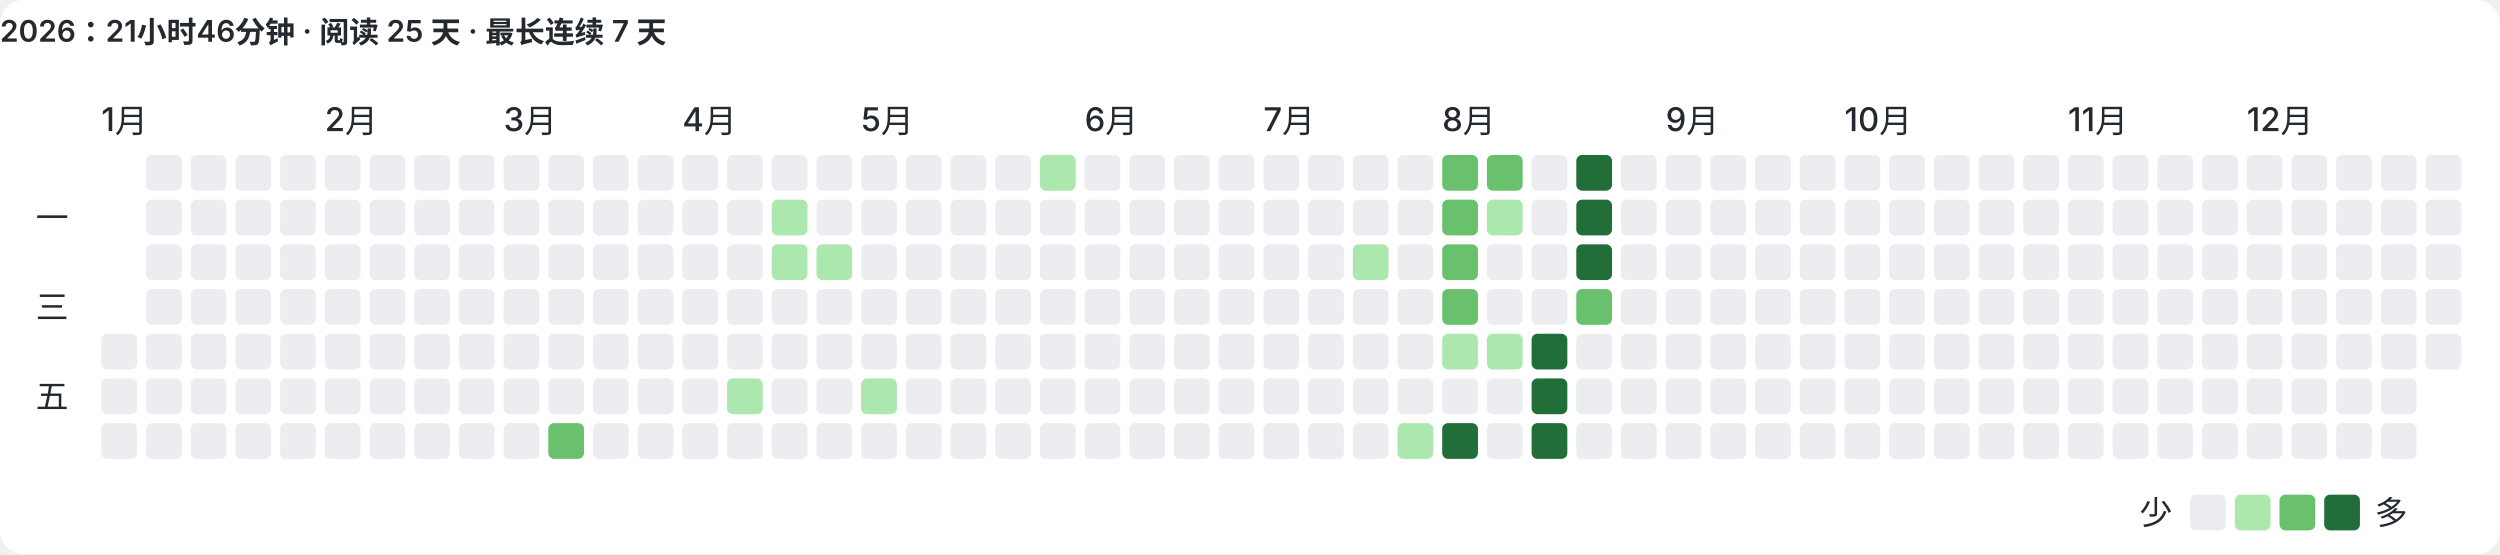
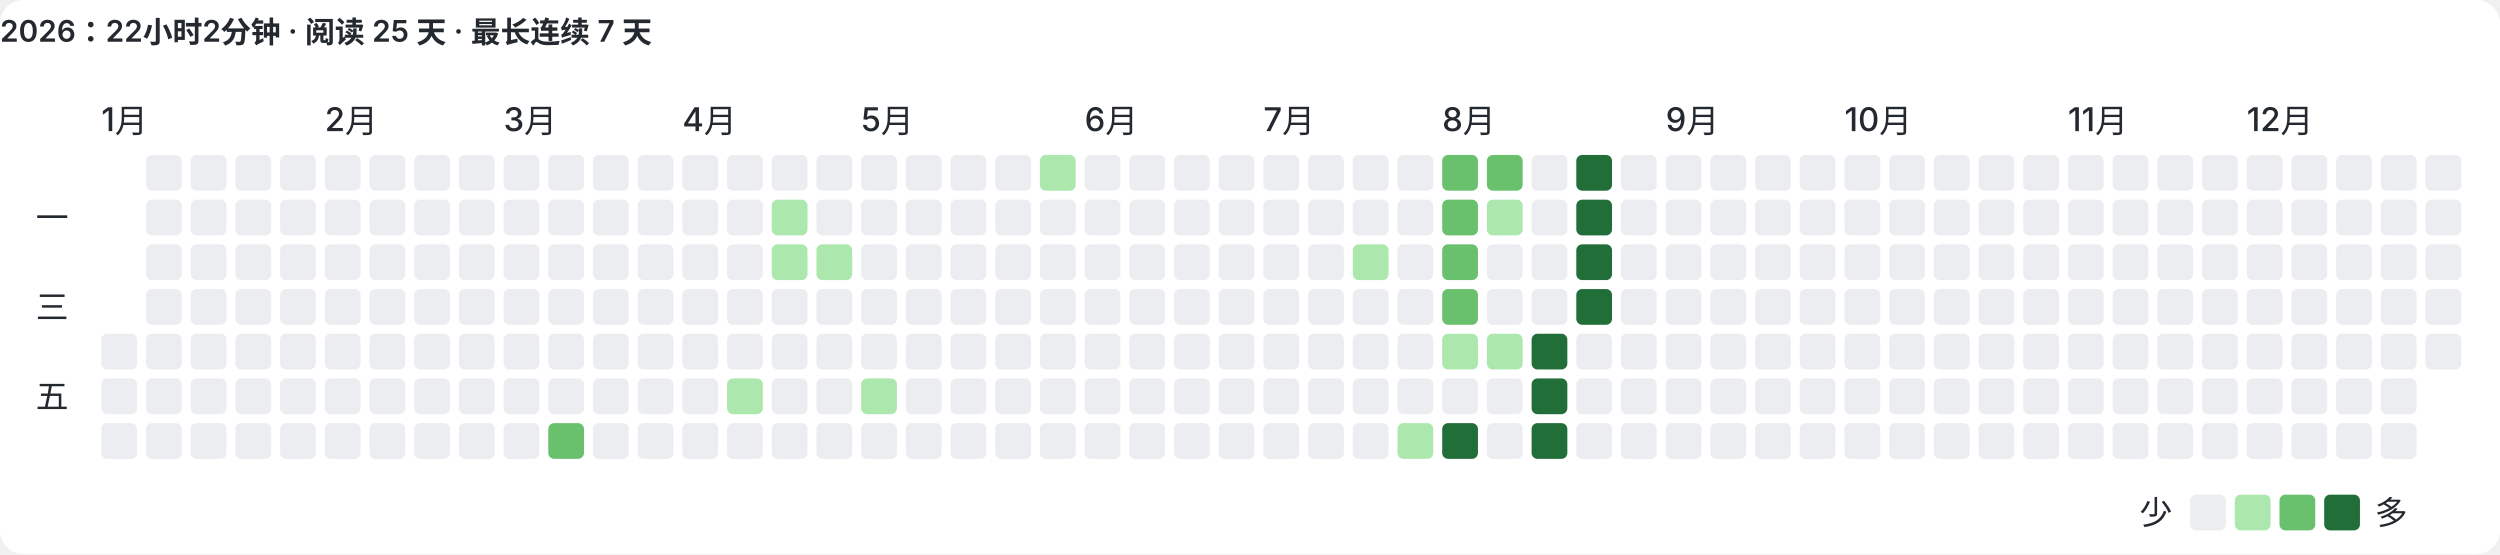
- <svg xmlns="http://www.w3.org/2000/svg" width="100%" viewBox="0 0 839 186" preserveAspectRatio="xMinYMin meet" style="display:block;max-width:100%;height:auto" role="img" data-summary="2026：21小时46分钟  ·  阅读 25 天  ·  最长连续 7 天" aria-label="微信读书 · 2026">
+ <svg xmlns="http://www.w3.org/2000/svg" width="100%" viewBox="0 0 839 186" preserveAspectRatio="xMinYMin meet" style="display:block;max-width:100%;height:auto" role="img" data-summary="2026：22小时2分钟  ·  阅读 25 天  ·  最长连续 7 天" aria-label="微信读书 · 2026">
  <rect width="100%" height="100%" rx="8" fill="#FFFFFF" />
  <style>
.label{font:500 11px "PingFang SC","Microsoft YaHei",-apple-system,BlinkMacSystemFont,"Segoe UI",sans-serif}
.summary{font:600 10px "PingFang SC","Microsoft YaHei",-apple-system,BlinkMacSystemFont,"Segoe UI",sans-serif}
</style>
-   <text class="summary" x="0" y="14" fill="#24292F">2026：21小时46分钟  ·  阅读 25 天  ·  最长连续 7 天</text>
+   <text class="summary" x="0" y="14" fill="#24292F">2026：22小时2分钟  ·  阅读 25 天  ·  最长连续 7 天</text>
  <text class="label" x="34" y="44" fill="#24292F">1月</text>
  <text class="label" x="109" y="44" fill="#24292F">2月</text>
  <text class="label" x="169" y="44" fill="#24292F">3月</text>
  <text class="label" x="229" y="44" fill="#24292F">4月</text>
  <text class="label" x="289" y="44" fill="#24292F">5月</text>
  <text class="label" x="364" y="44" fill="#24292F">6月</text>
  <text class="label" x="424" y="44" fill="#24292F">7月</text>
  <text class="label" x="484" y="44" fill="#24292F">8月</text>
  <text class="label" x="559" y="44" fill="#24292F">9月</text>
  <text class="label" x="619" y="44" fill="#24292F">10月</text>
  <text class="label" x="694" y="44" fill="#24292F">11月</text>
  <text class="label" x="754" y="44" fill="#24292F">12月</text>
  <text class="label" x="12" y="77" fill="#24292F">一</text>
  <text class="label" x="12" y="107" fill="#24292F">三</text>
  <text class="label" x="12" y="137" fill="#24292F">五</text>
  <rect x="34" y="112" width="12" height="12" rx="2" fill="#EBEDF0" data-date="2026-01-01" data-seconds="0">
</rect>
  <rect x="34" y="127" width="12" height="12" rx="2" fill="#EBEDF0" data-date="2026-01-02" data-seconds="0">
</rect>
  <rect x="34" y="142" width="12" height="12" rx="2" fill="#EBEDF0" data-date="2026-01-03" data-seconds="0">
</rect>
  <rect x="49" y="52" width="12" height="12" rx="2" fill="#EBEDF0" data-date="2026-01-04" data-seconds="0">
</rect>
  <rect x="49" y="67" width="12" height="12" rx="2" fill="#EBEDF0" data-date="2026-01-05" data-seconds="0">
</rect>
  <rect x="49" y="82" width="12" height="12" rx="2" fill="#EBEDF0" data-date="2026-01-06" data-seconds="0">
</rect>
  <rect x="49" y="97" width="12" height="12" rx="2" fill="#EBEDF0" data-date="2026-01-07" data-seconds="0">
</rect>
  <rect x="49" y="112" width="12" height="12" rx="2" fill="#EBEDF0" data-date="2026-01-08" data-seconds="0">
</rect>
  <rect x="49" y="127" width="12" height="12" rx="2" fill="#EBEDF0" data-date="2026-01-09" data-seconds="0">
</rect>
  <rect x="49" y="142" width="12" height="12" rx="2" fill="#EBEDF0" data-date="2026-01-10" data-seconds="0">
</rect>
  <rect x="64" y="52" width="12" height="12" rx="2" fill="#EBEDF0" data-date="2026-01-11" data-seconds="0">
</rect>
  <rect x="64" y="67" width="12" height="12" rx="2" fill="#EBEDF0" data-date="2026-01-12" data-seconds="0">
</rect>
  <rect x="64" y="82" width="12" height="12" rx="2" fill="#EBEDF0" data-date="2026-01-13" data-seconds="0">
</rect>
  <rect x="64" y="97" width="12" height="12" rx="2" fill="#EBEDF0" data-date="2026-01-14" data-seconds="0">
</rect>
  <rect x="64" y="112" width="12" height="12" rx="2" fill="#EBEDF0" data-date="2026-01-15" data-seconds="0">
</rect>
  <rect x="64" y="127" width="12" height="12" rx="2" fill="#EBEDF0" data-date="2026-01-16" data-seconds="0">
</rect>
  <rect x="64" y="142" width="12" height="12" rx="2" fill="#EBEDF0" data-date="2026-01-17" data-seconds="0">
</rect>
  <rect x="79" y="52" width="12" height="12" rx="2" fill="#EBEDF0" data-date="2026-01-18" data-seconds="0">
</rect>
  <rect x="79" y="67" width="12" height="12" rx="2" fill="#EBEDF0" data-date="2026-01-19" data-seconds="0">
</rect>
  <rect x="79" y="82" width="12" height="12" rx="2" fill="#EBEDF0" data-date="2026-01-20" data-seconds="0">
</rect>
  <rect x="79" y="97" width="12" height="12" rx="2" fill="#EBEDF0" data-date="2026-01-21" data-seconds="0">
</rect>
  <rect x="79" y="112" width="12" height="12" rx="2" fill="#EBEDF0" data-date="2026-01-22" data-seconds="0">
</rect>
  <rect x="79" y="127" width="12" height="12" rx="2" fill="#EBEDF0" data-date="2026-01-23" data-seconds="0">
</rect>
  <rect x="79" y="142" width="12" height="12" rx="2" fill="#EBEDF0" data-date="2026-01-24" data-seconds="0">
</rect>
  <rect x="94" y="52" width="12" height="12" rx="2" fill="#EBEDF0" data-date="2026-01-25" data-seconds="0">
</rect>
  <rect x="94" y="67" width="12" height="12" rx="2" fill="#EBEDF0" data-date="2026-01-26" data-seconds="0">
</rect>
  <rect x="94" y="82" width="12" height="12" rx="2" fill="#EBEDF0" data-date="2026-01-27" data-seconds="0">
</rect>
  <rect x="94" y="97" width="12" height="12" rx="2" fill="#EBEDF0" data-date="2026-01-28" data-seconds="0">
</rect>
  <rect x="94" y="112" width="12" height="12" rx="2" fill="#EBEDF0" data-date="2026-01-29" data-seconds="0">
</rect>
  <rect x="94" y="127" width="12" height="12" rx="2" fill="#EBEDF0" data-date="2026-01-30" data-seconds="0">
</rect>
  <rect x="94" y="142" width="12" height="12" rx="2" fill="#EBEDF0" data-date="2026-01-31" data-seconds="0">
</rect>
  <rect x="109" y="52" width="12" height="12" rx="2" fill="#EBEDF0" data-date="2026-02-01" data-seconds="0">
</rect>
  <rect x="109" y="67" width="12" height="12" rx="2" fill="#EBEDF0" data-date="2026-02-02" data-seconds="0">
</rect>
  <rect x="109" y="82" width="12" height="12" rx="2" fill="#EBEDF0" data-date="2026-02-03" data-seconds="0">
</rect>
  <rect x="109" y="97" width="12" height="12" rx="2" fill="#EBEDF0" data-date="2026-02-04" data-seconds="0">
</rect>
  <rect x="109" y="112" width="12" height="12" rx="2" fill="#EBEDF0" data-date="2026-02-05" data-seconds="0">
</rect>
  <rect x="109" y="127" width="12" height="12" rx="2" fill="#EBEDF0" data-date="2026-02-06" data-seconds="0">
</rect>
  <rect x="109" y="142" width="12" height="12" rx="2" fill="#EBEDF0" data-date="2026-02-07" data-seconds="0">
</rect>
  <rect x="124" y="52" width="12" height="12" rx="2" fill="#EBEDF0" data-date="2026-02-08" data-seconds="0">
</rect>
  <rect x="124" y="67" width="12" height="12" rx="2" fill="#EBEDF0" data-date="2026-02-09" data-seconds="0">
</rect>
  <rect x="124" y="82" width="12" height="12" rx="2" fill="#EBEDF0" data-date="2026-02-10" data-seconds="0">
</rect>
  <rect x="124" y="97" width="12" height="12" rx="2" fill="#EBEDF0" data-date="2026-02-11" data-seconds="0">
</rect>
  <rect x="124" y="112" width="12" height="12" rx="2" fill="#EBEDF0" data-date="2026-02-12" data-seconds="0">
</rect>
  <rect x="124" y="127" width="12" height="12" rx="2" fill="#EBEDF0" data-date="2026-02-13" data-seconds="0">
</rect>
  <rect x="124" y="142" width="12" height="12" rx="2" fill="#EBEDF0" data-date="2026-02-14" data-seconds="0">
</rect>
  <rect x="139" y="52" width="12" height="12" rx="2" fill="#EBEDF0" data-date="2026-02-15" data-seconds="0">
</rect>
  <rect x="139" y="67" width="12" height="12" rx="2" fill="#EBEDF0" data-date="2026-02-16" data-seconds="0">
</rect>
  <rect x="139" y="82" width="12" height="12" rx="2" fill="#EBEDF0" data-date="2026-02-17" data-seconds="0">
</rect>
  <rect x="139" y="97" width="12" height="12" rx="2" fill="#EBEDF0" data-date="2026-02-18" data-seconds="0">
</rect>
  <rect x="139" y="112" width="12" height="12" rx="2" fill="#EBEDF0" data-date="2026-02-19" data-seconds="0">
</rect>
  <rect x="139" y="127" width="12" height="12" rx="2" fill="#EBEDF0" data-date="2026-02-20" data-seconds="0">
</rect>
  <rect x="139" y="142" width="12" height="12" rx="2" fill="#EBEDF0" data-date="2026-02-21" data-seconds="0">
</rect>
  <rect x="154" y="52" width="12" height="12" rx="2" fill="#EBEDF0" data-date="2026-02-22" data-seconds="0">
</rect>
  <rect x="154" y="67" width="12" height="12" rx="2" fill="#EBEDF0" data-date="2026-02-23" data-seconds="0">
</rect>
  <rect x="154" y="82" width="12" height="12" rx="2" fill="#EBEDF0" data-date="2026-02-24" data-seconds="0">
</rect>
  <rect x="154" y="97" width="12" height="12" rx="2" fill="#EBEDF0" data-date="2026-02-25" data-seconds="0">
</rect>
  <rect x="154" y="112" width="12" height="12" rx="2" fill="#EBEDF0" data-date="2026-02-26" data-seconds="0">
</rect>
  <rect x="154" y="127" width="12" height="12" rx="2" fill="#EBEDF0" data-date="2026-02-27" data-seconds="0">
</rect>
  <rect x="154" y="142" width="12" height="12" rx="2" fill="#EBEDF0" data-date="2026-02-28" data-seconds="0">
</rect>
  <rect x="169" y="52" width="12" height="12" rx="2" fill="#EBEDF0" data-date="2026-03-01" data-seconds="0">
</rect>
  <rect x="169" y="67" width="12" height="12" rx="2" fill="#EBEDF0" data-date="2026-03-02" data-seconds="0">
</rect>
  <rect x="169" y="82" width="12" height="12" rx="2" fill="#EBEDF0" data-date="2026-03-03" data-seconds="0">
</rect>
  <rect x="169" y="97" width="12" height="12" rx="2" fill="#EBEDF0" data-date="2026-03-04" data-seconds="0">
</rect>
  <rect x="169" y="112" width="12" height="12" rx="2" fill="#EBEDF0" data-date="2026-03-05" data-seconds="0">
</rect>
  <rect x="169" y="127" width="12" height="12" rx="2" fill="#EBEDF0" data-date="2026-03-06" data-seconds="0">
</rect>
  <rect x="169" y="142" width="12" height="12" rx="2" fill="#EBEDF0" data-date="2026-03-07" data-seconds="0">
</rect>
  <rect x="184" y="52" width="12" height="12" rx="2" fill="#EBEDF0" data-date="2026-03-08" data-seconds="0">
</rect>
  <rect x="184" y="67" width="12" height="12" rx="2" fill="#EBEDF0" data-date="2026-03-09" data-seconds="0">
</rect>
  <rect x="184" y="82" width="12" height="12" rx="2" fill="#EBEDF0" data-date="2026-03-10" data-seconds="0">
</rect>
  <rect x="184" y="97" width="12" height="12" rx="2" fill="#EBEDF0" data-date="2026-03-11" data-seconds="0">
</rect>
  <rect x="184" y="112" width="12" height="12" rx="2" fill="#EBEDF0" data-date="2026-03-12" data-seconds="0">
</rect>
  <rect x="184" y="127" width="12" height="12" rx="2" fill="#EBEDF0" data-date="2026-03-13" data-seconds="0">
</rect>
  <rect x="184" y="142" width="12" height="12" rx="2" fill="#69C16E" data-date="2026-03-14" data-seconds="643">
</rect>
  <rect x="199" y="52" width="12" height="12" rx="2" fill="#EBEDF0" data-date="2026-03-15" data-seconds="0">
</rect>
  <rect x="199" y="67" width="12" height="12" rx="2" fill="#EBEDF0" data-date="2026-03-16" data-seconds="0">
</rect>
  <rect x="199" y="82" width="12" height="12" rx="2" fill="#EBEDF0" data-date="2026-03-17" data-seconds="0">
</rect>
  <rect x="199" y="97" width="12" height="12" rx="2" fill="#EBEDF0" data-date="2026-03-18" data-seconds="0">
</rect>
  <rect x="199" y="112" width="12" height="12" rx="2" fill="#EBEDF0" data-date="2026-03-19" data-seconds="0">
</rect>
  <rect x="199" y="127" width="12" height="12" rx="2" fill="#EBEDF0" data-date="2026-03-20" data-seconds="0">
</rect>
  <rect x="199" y="142" width="12" height="12" rx="2" fill="#EBEDF0" data-date="2026-03-21" data-seconds="0">
</rect>
  <rect x="214" y="52" width="12" height="12" rx="2" fill="#EBEDF0" data-date="2026-03-22" data-seconds="0">
</rect>
  <rect x="214" y="67" width="12" height="12" rx="2" fill="#EBEDF0" data-date="2026-03-23" data-seconds="0">
</rect>
  <rect x="214" y="82" width="12" height="12" rx="2" fill="#EBEDF0" data-date="2026-03-24" data-seconds="0">
</rect>
  <rect x="214" y="97" width="12" height="12" rx="2" fill="#EBEDF0" data-date="2026-03-25" data-seconds="0">
</rect>
  <rect x="214" y="112" width="12" height="12" rx="2" fill="#EBEDF0" data-date="2026-03-26" data-seconds="0">
</rect>
  <rect x="214" y="127" width="12" height="12" rx="2" fill="#EBEDF0" data-date="2026-03-27" data-seconds="0">
</rect>
  <rect x="214" y="142" width="12" height="12" rx="2" fill="#EBEDF0" data-date="2026-03-28" data-seconds="0">
</rect>
  <rect x="229" y="52" width="12" height="12" rx="2" fill="#EBEDF0" data-date="2026-03-29" data-seconds="0">
</rect>
  <rect x="229" y="67" width="12" height="12" rx="2" fill="#EBEDF0" data-date="2026-03-30" data-seconds="0">
</rect>
  <rect x="229" y="82" width="12" height="12" rx="2" fill="#EBEDF0" data-date="2026-03-31" data-seconds="0">
</rect>
  <rect x="229" y="97" width="12" height="12" rx="2" fill="#EBEDF0" data-date="2026-04-01" data-seconds="0">
</rect>
  <rect x="229" y="112" width="12" height="12" rx="2" fill="#EBEDF0" data-date="2026-04-02" data-seconds="0">
</rect>
  <rect x="229" y="127" width="12" height="12" rx="2" fill="#EBEDF0" data-date="2026-04-03" data-seconds="0">
</rect>
  <rect x="229" y="142" width="12" height="12" rx="2" fill="#EBEDF0" data-date="2026-04-04" data-seconds="0">
</rect>
  <rect x="244" y="52" width="12" height="12" rx="2" fill="#EBEDF0" data-date="2026-04-05" data-seconds="0">
</rect>
  <rect x="244" y="67" width="12" height="12" rx="2" fill="#EBEDF0" data-date="2026-04-06" data-seconds="0">
</rect>
  <rect x="244" y="82" width="12" height="12" rx="2" fill="#EBEDF0" data-date="2026-04-07" data-seconds="0">
</rect>
  <rect x="244" y="97" width="12" height="12" rx="2" fill="#EBEDF0" data-date="2026-04-08" data-seconds="0">
</rect>
  <rect x="244" y="112" width="12" height="12" rx="2" fill="#EBEDF0" data-date="2026-04-09" data-seconds="0">
</rect>
  <rect x="244" y="127" width="12" height="12" rx="2" fill="#ACE7AE" data-date="2026-04-10" data-seconds="37">
</rect>
  <rect x="244" y="142" width="12" height="12" rx="2" fill="#EBEDF0" data-date="2026-04-11" data-seconds="0">
</rect>
  <rect x="259" y="52" width="12" height="12" rx="2" fill="#EBEDF0" data-date="2026-04-12" data-seconds="0">
</rect>
  <rect x="259" y="67" width="12" height="12" rx="2" fill="#ACE7AE" data-date="2026-04-13" data-seconds="6">
</rect>
  <rect x="259" y="82" width="12" height="12" rx="2" fill="#ACE7AE" data-date="2026-04-14" data-seconds="15">
</rect>
  <rect x="259" y="97" width="12" height="12" rx="2" fill="#EBEDF0" data-date="2026-04-15" data-seconds="0">
</rect>
  <rect x="259" y="112" width="12" height="12" rx="2" fill="#EBEDF0" data-date="2026-04-16" data-seconds="0">
</rect>
  <rect x="259" y="127" width="12" height="12" rx="2" fill="#EBEDF0" data-date="2026-04-17" data-seconds="0">
</rect>
  <rect x="259" y="142" width="12" height="12" rx="2" fill="#EBEDF0" data-date="2026-04-18" data-seconds="0">
</rect>
  <rect x="274" y="52" width="12" height="12" rx="2" fill="#EBEDF0" data-date="2026-04-19" data-seconds="0">
</rect>
  <rect x="274" y="67" width="12" height="12" rx="2" fill="#EBEDF0" data-date="2026-04-20" data-seconds="0">
</rect>
  <rect x="274" y="82" width="12" height="12" rx="2" fill="#ACE7AE" data-date="2026-04-21" data-seconds="40">
</rect>
  <rect x="274" y="97" width="12" height="12" rx="2" fill="#EBEDF0" data-date="2026-04-22" data-seconds="0">
</rect>
  <rect x="274" y="112" width="12" height="12" rx="2" fill="#EBEDF0" data-date="2026-04-23" data-seconds="0">
</rect>
  <rect x="274" y="127" width="12" height="12" rx="2" fill="#EBEDF0" data-date="2026-04-24" data-seconds="0">
</rect>
  <rect x="274" y="142" width="12" height="12" rx="2" fill="#EBEDF0" data-date="2026-04-25" data-seconds="0">
</rect>
  <rect x="289" y="52" width="12" height="12" rx="2" fill="#EBEDF0" data-date="2026-04-26" data-seconds="0">
</rect>
  <rect x="289" y="67" width="12" height="12" rx="2" fill="#EBEDF0" data-date="2026-04-27" data-seconds="0">
</rect>
  <rect x="289" y="82" width="12" height="12" rx="2" fill="#EBEDF0" data-date="2026-04-28" data-seconds="0">
</rect>
  <rect x="289" y="97" width="12" height="12" rx="2" fill="#EBEDF0" data-date="2026-04-29" data-seconds="0">
</rect>
  <rect x="289" y="112" width="12" height="12" rx="2" fill="#EBEDF0" data-date="2026-04-30" data-seconds="0">
</rect>
  <rect x="289" y="127" width="12" height="12" rx="2" fill="#ACE7AE" data-date="2026-05-01" data-seconds="40">
</rect>
  <rect x="289" y="142" width="12" height="12" rx="2" fill="#EBEDF0" data-date="2026-05-02" data-seconds="0">
</rect>
  <rect x="304" y="52" width="12" height="12" rx="2" fill="#EBEDF0" data-date="2026-05-03" data-seconds="0">
</rect>
  <rect x="304" y="67" width="12" height="12" rx="2" fill="#EBEDF0" data-date="2026-05-04" data-seconds="0">
</rect>
  <rect x="304" y="82" width="12" height="12" rx="2" fill="#EBEDF0" data-date="2026-05-05" data-seconds="0">
</rect>
  <rect x="304" y="97" width="12" height="12" rx="2" fill="#EBEDF0" data-date="2026-05-06" data-seconds="0">
</rect>
  <rect x="304" y="112" width="12" height="12" rx="2" fill="#EBEDF0" data-date="2026-05-07" data-seconds="0">
</rect>
  <rect x="304" y="127" width="12" height="12" rx="2" fill="#EBEDF0" data-date="2026-05-08" data-seconds="0">
</rect>
  <rect x="304" y="142" width="12" height="12" rx="2" fill="#EBEDF0" data-date="2026-05-09" data-seconds="0">
</rect>
  <rect x="319" y="52" width="12" height="12" rx="2" fill="#EBEDF0" data-date="2026-05-10" data-seconds="0">
</rect>
  <rect x="319" y="67" width="12" height="12" rx="2" fill="#EBEDF0" data-date="2026-05-11" data-seconds="0">
</rect>
  <rect x="319" y="82" width="12" height="12" rx="2" fill="#EBEDF0" data-date="2026-05-12" data-seconds="0">
</rect>
  <rect x="319" y="97" width="12" height="12" rx="2" fill="#EBEDF0" data-date="2026-05-13" data-seconds="0">
</rect>
  <rect x="319" y="112" width="12" height="12" rx="2" fill="#EBEDF0" data-date="2026-05-14" data-seconds="0">
</rect>
  <rect x="319" y="127" width="12" height="12" rx="2" fill="#EBEDF0" data-date="2026-05-15" data-seconds="0">
</rect>
  <rect x="319" y="142" width="12" height="12" rx="2" fill="#EBEDF0" data-date="2026-05-16" data-seconds="0">
</rect>
  <rect x="334" y="52" width="12" height="12" rx="2" fill="#EBEDF0" data-date="2026-05-17" data-seconds="0">
</rect>
  <rect x="334" y="67" width="12" height="12" rx="2" fill="#EBEDF0" data-date="2026-05-18" data-seconds="0">
</rect>
  <rect x="334" y="82" width="12" height="12" rx="2" fill="#EBEDF0" data-date="2026-05-19" data-seconds="0">
</rect>
  <rect x="334" y="97" width="12" height="12" rx="2" fill="#EBEDF0" data-date="2026-05-20" data-seconds="0">
</rect>
  <rect x="334" y="112" width="12" height="12" rx="2" fill="#EBEDF0" data-date="2026-05-21" data-seconds="0">
</rect>
  <rect x="334" y="127" width="12" height="12" rx="2" fill="#EBEDF0" data-date="2026-05-22" data-seconds="0">
</rect>
  <rect x="334" y="142" width="12" height="12" rx="2" fill="#EBEDF0" data-date="2026-05-23" data-seconds="0">
</rect>
  <rect x="349" y="52" width="12" height="12" rx="2" fill="#ACE7AE" data-date="2026-05-24" data-seconds="3">
</rect>
  <rect x="349" y="67" width="12" height="12" rx="2" fill="#EBEDF0" data-date="2026-05-25" data-seconds="0">
</rect>
  <rect x="349" y="82" width="12" height="12" rx="2" fill="#EBEDF0" data-date="2026-05-26" data-seconds="0">
</rect>
  <rect x="349" y="97" width="12" height="12" rx="2" fill="#EBEDF0" data-date="2026-05-27" data-seconds="0">
</rect>
  <rect x="349" y="112" width="12" height="12" rx="2" fill="#EBEDF0" data-date="2026-05-28" data-seconds="0">
</rect>
  <rect x="349" y="127" width="12" height="12" rx="2" fill="#EBEDF0" data-date="2026-05-29" data-seconds="0">
</rect>
  <rect x="349" y="142" width="12" height="12" rx="2" fill="#EBEDF0" data-date="2026-05-30" data-seconds="0">
</rect>
  <rect x="364" y="52" width="12" height="12" rx="2" fill="#EBEDF0" data-date="2026-05-31" data-seconds="0">
</rect>
  <rect x="364" y="67" width="12" height="12" rx="2" fill="#EBEDF0" data-date="2026-06-01" data-seconds="0">
</rect>
  <rect x="364" y="82" width="12" height="12" rx="2" fill="#EBEDF0" data-date="2026-06-02" data-seconds="0">
</rect>
  <rect x="364" y="97" width="12" height="12" rx="2" fill="#EBEDF0" data-date="2026-06-03" data-seconds="0">
</rect>
  <rect x="364" y="112" width="12" height="12" rx="2" fill="#EBEDF0" data-date="2026-06-04" data-seconds="0">
</rect>
  <rect x="364" y="127" width="12" height="12" rx="2" fill="#EBEDF0" data-date="2026-06-05" data-seconds="0">
</rect>
  <rect x="364" y="142" width="12" height="12" rx="2" fill="#EBEDF0" data-date="2026-06-06" data-seconds="0">
</rect>
  <rect x="379" y="52" width="12" height="12" rx="2" fill="#EBEDF0" data-date="2026-06-07" data-seconds="0">
</rect>
  <rect x="379" y="67" width="12" height="12" rx="2" fill="#EBEDF0" data-date="2026-06-08" data-seconds="0">
</rect>
  <rect x="379" y="82" width="12" height="12" rx="2" fill="#EBEDF0" data-date="2026-06-09" data-seconds="0">
</rect>
  <rect x="379" y="97" width="12" height="12" rx="2" fill="#EBEDF0" data-date="2026-06-10" data-seconds="0">
</rect>
  <rect x="379" y="112" width="12" height="12" rx="2" fill="#EBEDF0" data-date="2026-06-11" data-seconds="0">
</rect>
  <rect x="379" y="127" width="12" height="12" rx="2" fill="#EBEDF0" data-date="2026-06-12" data-seconds="0">
</rect>
  <rect x="379" y="142" width="12" height="12" rx="2" fill="#EBEDF0" data-date="2026-06-13" data-seconds="0">
</rect>
  <rect x="394" y="52" width="12" height="12" rx="2" fill="#EBEDF0" data-date="2026-06-14" data-seconds="0">
</rect>
  <rect x="394" y="67" width="12" height="12" rx="2" fill="#EBEDF0" data-date="2026-06-15" data-seconds="0">
</rect>
  <rect x="394" y="82" width="12" height="12" rx="2" fill="#EBEDF0" data-date="2026-06-16" data-seconds="0">
</rect>
  <rect x="394" y="97" width="12" height="12" rx="2" fill="#EBEDF0" data-date="2026-06-17" data-seconds="0">
</rect>
  <rect x="394" y="112" width="12" height="12" rx="2" fill="#EBEDF0" data-date="2026-06-18" data-seconds="0">
</rect>
  <rect x="394" y="127" width="12" height="12" rx="2" fill="#EBEDF0" data-date="2026-06-19" data-seconds="0">
</rect>
  <rect x="394" y="142" width="12" height="12" rx="2" fill="#EBEDF0" data-date="2026-06-20" data-seconds="0">
</rect>
  <rect x="409" y="52" width="12" height="12" rx="2" fill="#EBEDF0" data-date="2026-06-21" data-seconds="0">
</rect>
  <rect x="409" y="67" width="12" height="12" rx="2" fill="#EBEDF0" data-date="2026-06-22" data-seconds="0">
</rect>
  <rect x="409" y="82" width="12" height="12" rx="2" fill="#EBEDF0" data-date="2026-06-23" data-seconds="0">
</rect>
  <rect x="409" y="97" width="12" height="12" rx="2" fill="#EBEDF0" data-date="2026-06-24" data-seconds="0">
</rect>
  <rect x="409" y="112" width="12" height="12" rx="2" fill="#EBEDF0" data-date="2026-06-25" data-seconds="0">
</rect>
  <rect x="409" y="127" width="12" height="12" rx="2" fill="#EBEDF0" data-date="2026-06-26" data-seconds="0">
</rect>
  <rect x="409" y="142" width="12" height="12" rx="2" fill="#EBEDF0" data-date="2026-06-27" data-seconds="0">
</rect>
  <rect x="424" y="52" width="12" height="12" rx="2" fill="#EBEDF0" data-date="2026-06-28" data-seconds="0">
</rect>
  <rect x="424" y="67" width="12" height="12" rx="2" fill="#EBEDF0" data-date="2026-06-29" data-seconds="0">
</rect>
  <rect x="424" y="82" width="12" height="12" rx="2" fill="#EBEDF0" data-date="2026-06-30" data-seconds="0">
</rect>
  <rect x="424" y="97" width="12" height="12" rx="2" fill="#EBEDF0" data-date="2026-07-01" data-seconds="0">
</rect>
  <rect x="424" y="112" width="12" height="12" rx="2" fill="#EBEDF0" data-date="2026-07-02" data-seconds="0">
</rect>
  <rect x="424" y="127" width="12" height="12" rx="2" fill="#EBEDF0" data-date="2026-07-03" data-seconds="0">
</rect>
  <rect x="424" y="142" width="12" height="12" rx="2" fill="#EBEDF0" data-date="2026-07-04" data-seconds="0">
</rect>
  <rect x="439" y="52" width="12" height="12" rx="2" fill="#EBEDF0" data-date="2026-07-05" data-seconds="0">
</rect>
  <rect x="439" y="67" width="12" height="12" rx="2" fill="#EBEDF0" data-date="2026-07-06" data-seconds="0">
</rect>
  <rect x="439" y="82" width="12" height="12" rx="2" fill="#EBEDF0" data-date="2026-07-07" data-seconds="0">
</rect>
  <rect x="439" y="97" width="12" height="12" rx="2" fill="#EBEDF0" data-date="2026-07-08" data-seconds="0">
</rect>
  <rect x="439" y="112" width="12" height="12" rx="2" fill="#EBEDF0" data-date="2026-07-09" data-seconds="0">
</rect>
  <rect x="439" y="127" width="12" height="12" rx="2" fill="#EBEDF0" data-date="2026-07-10" data-seconds="0">
</rect>
  <rect x="439" y="142" width="12" height="12" rx="2" fill="#EBEDF0" data-date="2026-07-11" data-seconds="0">
</rect>
  <rect x="454" y="52" width="12" height="12" rx="2" fill="#EBEDF0" data-date="2026-07-12" data-seconds="0">
</rect>
  <rect x="454" y="67" width="12" height="12" rx="2" fill="#EBEDF0" data-date="2026-07-13" data-seconds="0">
</rect>
  <rect x="454" y="82" width="12" height="12" rx="2" fill="#ACE7AE" data-date="2026-07-14" data-seconds="227">
</rect>
  <rect x="454" y="97" width="12" height="12" rx="2" fill="#EBEDF0" data-date="2026-07-15" data-seconds="0">
</rect>
  <rect x="454" y="112" width="12" height="12" rx="2" fill="#EBEDF0" data-date="2026-07-16" data-seconds="0">
</rect>
  <rect x="454" y="127" width="12" height="12" rx="2" fill="#EBEDF0" data-date="2026-07-17" data-seconds="0">
</rect>
  <rect x="454" y="142" width="12" height="12" rx="2" fill="#EBEDF0" data-date="2026-07-18" data-seconds="0">
</rect>
  <rect x="469" y="52" width="12" height="12" rx="2" fill="#EBEDF0" data-date="2026-07-19" data-seconds="0">
</rect>
  <rect x="469" y="67" width="12" height="12" rx="2" fill="#EBEDF0" data-date="2026-07-20" data-seconds="0">
</rect>
  <rect x="469" y="82" width="12" height="12" rx="2" fill="#EBEDF0" data-date="2026-07-21" data-seconds="0">
</rect>
  <rect x="469" y="97" width="12" height="12" rx="2" fill="#EBEDF0" data-date="2026-07-22" data-seconds="0">
</rect>
  <rect x="469" y="112" width="12" height="12" rx="2" fill="#EBEDF0" data-date="2026-07-23" data-seconds="0">
</rect>
  <rect x="469" y="127" width="12" height="12" rx="2" fill="#EBEDF0" data-date="2026-07-24" data-seconds="0">
</rect>
  <rect x="469" y="142" width="12" height="12" rx="2" fill="#ACE7AE" data-date="2026-07-25" data-seconds="5">
</rect>
  <rect x="484" y="52" width="12" height="12" rx="2" fill="#69C16E" data-date="2026-07-26" data-seconds="1532">
</rect>
  <rect x="484" y="67" width="12" height="12" rx="2" fill="#69C16E" data-date="2026-07-27" data-seconds="1631">
</rect>
  <rect x="484" y="82" width="12" height="12" rx="2" fill="#69C16E" data-date="2026-07-28" data-seconds="1552">
</rect>
  <rect x="484" y="97" width="12" height="12" rx="2" fill="#69C16E" data-date="2026-07-29" data-seconds="894">
</rect>
  <rect x="484" y="112" width="12" height="12" rx="2" fill="#ACE7AE" data-date="2026-07-30" data-seconds="19">
</rect>
  <rect x="484" y="127" width="12" height="12" rx="2" fill="#EBEDF0" data-date="2026-07-31" data-seconds="0">
</rect>
  <rect x="484" y="142" width="12" height="12" rx="2" fill="#216E39" data-date="2026-08-01" data-seconds="2223">
</rect>
  <rect x="499" y="52" width="12" height="12" rx="2" fill="#69C16E" data-date="2026-08-02" data-seconds="1073">
</rect>
  <rect x="499" y="67" width="12" height="12" rx="2" fill="#ACE7AE" data-date="2026-08-03" data-seconds="343">
</rect>
  <rect x="499" y="82" width="12" height="12" rx="2" fill="#EBEDF0" data-date="2026-08-04" data-seconds="0">
</rect>
  <rect x="499" y="97" width="12" height="12" rx="2" fill="#EBEDF0" data-date="2026-08-05" data-seconds="0">
</rect>
  <rect x="499" y="112" width="12" height="12" rx="2" fill="#ACE7AE" data-date="2026-08-06" data-seconds="3">
</rect>
  <rect x="499" y="127" width="12" height="12" rx="2" fill="#EBEDF0" data-date="2026-08-07" data-seconds="0">
</rect>
  <rect x="499" y="142" width="12" height="12" rx="2" fill="#EBEDF0" data-date="2026-08-08" data-seconds="0">
</rect>
  <rect x="514" y="52" width="12" height="12" rx="2" fill="#EBEDF0" data-date="2026-08-09" data-seconds="0">
</rect>
  <rect x="514" y="67" width="12" height="12" rx="2" fill="#EBEDF0" data-date="2026-08-10" data-seconds="0">
</rect>
  <rect x="514" y="82" width="12" height="12" rx="2" fill="#EBEDF0" data-date="2026-08-11" data-seconds="0">
</rect>
  <rect x="514" y="97" width="12" height="12" rx="2" fill="#EBEDF0" data-date="2026-08-12" data-seconds="0">
</rect>
  <rect x="514" y="112" width="12" height="12" rx="2" fill="#216E39" data-date="2026-08-13" data-seconds="3020">
</rect>
  <rect x="514" y="127" width="12" height="12" rx="2" fill="#216E39" data-date="2026-08-14" data-seconds="19303">
</rect>
  <rect x="514" y="142" width="12" height="12" rx="2" fill="#216E39" data-date="2026-08-15" data-seconds="7923">
</rect>
  <rect x="529" y="52" width="12" height="12" rx="2" fill="#216E39" data-date="2026-08-16" data-seconds="8285">
</rect>
  <rect x="529" y="67" width="12" height="12" rx="2" fill="#216E39" data-date="2026-08-17" data-seconds="13453">
</rect>
  <rect x="529" y="82" width="12" height="12" rx="2" fill="#216E39" data-date="2026-08-18" data-seconds="15133">
</rect>
-   <rect x="529" y="97" width="12" height="12" rx="2" fill="#69C16E" data-date="2026-08-19" data-seconds="988">
+   <rect x="529" y="97" width="12" height="12" rx="2" fill="#216E39" data-date="2026-08-19" data-seconds="1925">
</rect>
  <rect x="529" y="112" width="12" height="12" rx="2" fill="#EBEDF0" data-date="2026-08-20" data-seconds="0">
</rect>
  <rect x="529" y="127" width="12" height="12" rx="2" fill="#EBEDF0" data-date="2026-08-21" data-seconds="0">
</rect>
  <rect x="529" y="142" width="12" height="12" rx="2" fill="#EBEDF0" data-date="2026-08-22" data-seconds="0">
</rect>
  <rect x="544" y="52" width="12" height="12" rx="2" fill="#EBEDF0" data-date="2026-08-23" data-seconds="0">
</rect>
  <rect x="544" y="67" width="12" height="12" rx="2" fill="#EBEDF0" data-date="2026-08-24" data-seconds="0">
</rect>
  <rect x="544" y="82" width="12" height="12" rx="2" fill="#EBEDF0" data-date="2026-08-25" data-seconds="0">
</rect>
  <rect x="544" y="97" width="12" height="12" rx="2" fill="#EBEDF0" data-date="2026-08-26" data-seconds="0">
</rect>
  <rect x="544" y="112" width="12" height="12" rx="2" fill="#EBEDF0" data-date="2026-08-27" data-seconds="0">
</rect>
  <rect x="544" y="127" width="12" height="12" rx="2" fill="#EBEDF0" data-date="2026-08-28" data-seconds="0">
</rect>
  <rect x="544" y="142" width="12" height="12" rx="2" fill="#EBEDF0" data-date="2026-08-29" data-seconds="0">
</rect>
  <rect x="559" y="52" width="12" height="12" rx="2" fill="#EBEDF0" data-date="2026-08-30" data-seconds="0">
</rect>
  <rect x="559" y="67" width="12" height="12" rx="2" fill="#EBEDF0" data-date="2026-08-31" data-seconds="0">
</rect>
  <rect x="559" y="82" width="12" height="12" rx="2" fill="#EBEDF0" data-date="2026-09-01" data-seconds="0">
</rect>
  <rect x="559" y="97" width="12" height="12" rx="2" fill="#EBEDF0" data-date="2026-09-02" data-seconds="0">
</rect>
  <rect x="559" y="112" width="12" height="12" rx="2" fill="#EBEDF0" data-date="2026-09-03" data-seconds="0">
</rect>
  <rect x="559" y="127" width="12" height="12" rx="2" fill="#EBEDF0" data-date="2026-09-04" data-seconds="0">
</rect>
  <rect x="559" y="142" width="12" height="12" rx="2" fill="#EBEDF0" data-date="2026-09-05" data-seconds="0">
</rect>
  <rect x="574" y="52" width="12" height="12" rx="2" fill="#EBEDF0" data-date="2026-09-06" data-seconds="0">
</rect>
  <rect x="574" y="67" width="12" height="12" rx="2" fill="#EBEDF0" data-date="2026-09-07" data-seconds="0">
</rect>
  <rect x="574" y="82" width="12" height="12" rx="2" fill="#EBEDF0" data-date="2026-09-08" data-seconds="0">
</rect>
  <rect x="574" y="97" width="12" height="12" rx="2" fill="#EBEDF0" data-date="2026-09-09" data-seconds="0">
</rect>
  <rect x="574" y="112" width="12" height="12" rx="2" fill="#EBEDF0" data-date="2026-09-10" data-seconds="0">
</rect>
  <rect x="574" y="127" width="12" height="12" rx="2" fill="#EBEDF0" data-date="2026-09-11" data-seconds="0">
</rect>
  <rect x="574" y="142" width="12" height="12" rx="2" fill="#EBEDF0" data-date="2026-09-12" data-seconds="0">
</rect>
  <rect x="589" y="52" width="12" height="12" rx="2" fill="#EBEDF0" data-date="2026-09-13" data-seconds="0">
</rect>
  <rect x="589" y="67" width="12" height="12" rx="2" fill="#EBEDF0" data-date="2026-09-14" data-seconds="0">
</rect>
  <rect x="589" y="82" width="12" height="12" rx="2" fill="#EBEDF0" data-date="2026-09-15" data-seconds="0">
</rect>
  <rect x="589" y="97" width="12" height="12" rx="2" fill="#EBEDF0" data-date="2026-09-16" data-seconds="0">
</rect>
  <rect x="589" y="112" width="12" height="12" rx="2" fill="#EBEDF0" data-date="2026-09-17" data-seconds="0">
</rect>
  <rect x="589" y="127" width="12" height="12" rx="2" fill="#EBEDF0" data-date="2026-09-18" data-seconds="0">
</rect>
  <rect x="589" y="142" width="12" height="12" rx="2" fill="#EBEDF0" data-date="2026-09-19" data-seconds="0">
</rect>
  <rect x="604" y="52" width="12" height="12" rx="2" fill="#EBEDF0" data-date="2026-09-20" data-seconds="0">
</rect>
  <rect x="604" y="67" width="12" height="12" rx="2" fill="#EBEDF0" data-date="2026-09-21" data-seconds="0">
</rect>
  <rect x="604" y="82" width="12" height="12" rx="2" fill="#EBEDF0" data-date="2026-09-22" data-seconds="0">
</rect>
  <rect x="604" y="97" width="12" height="12" rx="2" fill="#EBEDF0" data-date="2026-09-23" data-seconds="0">
</rect>
  <rect x="604" y="112" width="12" height="12" rx="2" fill="#EBEDF0" data-date="2026-09-24" data-seconds="0">
</rect>
  <rect x="604" y="127" width="12" height="12" rx="2" fill="#EBEDF0" data-date="2026-09-25" data-seconds="0">
</rect>
  <rect x="604" y="142" width="12" height="12" rx="2" fill="#EBEDF0" data-date="2026-09-26" data-seconds="0">
</rect>
  <rect x="619" y="52" width="12" height="12" rx="2" fill="#EBEDF0" data-date="2026-09-27" data-seconds="0">
</rect>
  <rect x="619" y="67" width="12" height="12" rx="2" fill="#EBEDF0" data-date="2026-09-28" data-seconds="0">
</rect>
  <rect x="619" y="82" width="12" height="12" rx="2" fill="#EBEDF0" data-date="2026-09-29" data-seconds="0">
</rect>
  <rect x="619" y="97" width="12" height="12" rx="2" fill="#EBEDF0" data-date="2026-09-30" data-seconds="0">
</rect>
  <rect x="619" y="112" width="12" height="12" rx="2" fill="#EBEDF0" data-date="2026-10-01" data-seconds="0">
</rect>
  <rect x="619" y="127" width="12" height="12" rx="2" fill="#EBEDF0" data-date="2026-10-02" data-seconds="0">
</rect>
  <rect x="619" y="142" width="12" height="12" rx="2" fill="#EBEDF0" data-date="2026-10-03" data-seconds="0">
</rect>
  <rect x="634" y="52" width="12" height="12" rx="2" fill="#EBEDF0" data-date="2026-10-04" data-seconds="0">
</rect>
  <rect x="634" y="67" width="12" height="12" rx="2" fill="#EBEDF0" data-date="2026-10-05" data-seconds="0">
</rect>
  <rect x="634" y="82" width="12" height="12" rx="2" fill="#EBEDF0" data-date="2026-10-06" data-seconds="0">
</rect>
  <rect x="634" y="97" width="12" height="12" rx="2" fill="#EBEDF0" data-date="2026-10-07" data-seconds="0">
</rect>
  <rect x="634" y="112" width="12" height="12" rx="2" fill="#EBEDF0" data-date="2026-10-08" data-seconds="0">
</rect>
  <rect x="634" y="127" width="12" height="12" rx="2" fill="#EBEDF0" data-date="2026-10-09" data-seconds="0">
</rect>
  <rect x="634" y="142" width="12" height="12" rx="2" fill="#EBEDF0" data-date="2026-10-10" data-seconds="0">
</rect>
  <rect x="649" y="52" width="12" height="12" rx="2" fill="#EBEDF0" data-date="2026-10-11" data-seconds="0">
</rect>
  <rect x="649" y="67" width="12" height="12" rx="2" fill="#EBEDF0" data-date="2026-10-12" data-seconds="0">
</rect>
  <rect x="649" y="82" width="12" height="12" rx="2" fill="#EBEDF0" data-date="2026-10-13" data-seconds="0">
</rect>
  <rect x="649" y="97" width="12" height="12" rx="2" fill="#EBEDF0" data-date="2026-10-14" data-seconds="0">
</rect>
  <rect x="649" y="112" width="12" height="12" rx="2" fill="#EBEDF0" data-date="2026-10-15" data-seconds="0">
</rect>
  <rect x="649" y="127" width="12" height="12" rx="2" fill="#EBEDF0" data-date="2026-10-16" data-seconds="0">
</rect>
  <rect x="649" y="142" width="12" height="12" rx="2" fill="#EBEDF0" data-date="2026-10-17" data-seconds="0">
</rect>
  <rect x="664" y="52" width="12" height="12" rx="2" fill="#EBEDF0" data-date="2026-10-18" data-seconds="0">
</rect>
  <rect x="664" y="67" width="12" height="12" rx="2" fill="#EBEDF0" data-date="2026-10-19" data-seconds="0">
</rect>
  <rect x="664" y="82" width="12" height="12" rx="2" fill="#EBEDF0" data-date="2026-10-20" data-seconds="0">
</rect>
  <rect x="664" y="97" width="12" height="12" rx="2" fill="#EBEDF0" data-date="2026-10-21" data-seconds="0">
</rect>
  <rect x="664" y="112" width="12" height="12" rx="2" fill="#EBEDF0" data-date="2026-10-22" data-seconds="0">
</rect>
  <rect x="664" y="127" width="12" height="12" rx="2" fill="#EBEDF0" data-date="2026-10-23" data-seconds="0">
</rect>
  <rect x="664" y="142" width="12" height="12" rx="2" fill="#EBEDF0" data-date="2026-10-24" data-seconds="0">
</rect>
  <rect x="679" y="52" width="12" height="12" rx="2" fill="#EBEDF0" data-date="2026-10-25" data-seconds="0">
</rect>
  <rect x="679" y="67" width="12" height="12" rx="2" fill="#EBEDF0" data-date="2026-10-26" data-seconds="0">
</rect>
  <rect x="679" y="82" width="12" height="12" rx="2" fill="#EBEDF0" data-date="2026-10-27" data-seconds="0">
</rect>
  <rect x="679" y="97" width="12" height="12" rx="2" fill="#EBEDF0" data-date="2026-10-28" data-seconds="0">
</rect>
  <rect x="679" y="112" width="12" height="12" rx="2" fill="#EBEDF0" data-date="2026-10-29" data-seconds="0">
</rect>
  <rect x="679" y="127" width="12" height="12" rx="2" fill="#EBEDF0" data-date="2026-10-30" data-seconds="0">
</rect>
  <rect x="679" y="142" width="12" height="12" rx="2" fill="#EBEDF0" data-date="2026-10-31" data-seconds="0">
</rect>
  <rect x="694" y="52" width="12" height="12" rx="2" fill="#EBEDF0" data-date="2026-11-01" data-seconds="0">
</rect>
  <rect x="694" y="67" width="12" height="12" rx="2" fill="#EBEDF0" data-date="2026-11-02" data-seconds="0">
</rect>
  <rect x="694" y="82" width="12" height="12" rx="2" fill="#EBEDF0" data-date="2026-11-03" data-seconds="0">
</rect>
  <rect x="694" y="97" width="12" height="12" rx="2" fill="#EBEDF0" data-date="2026-11-04" data-seconds="0">
</rect>
  <rect x="694" y="112" width="12" height="12" rx="2" fill="#EBEDF0" data-date="2026-11-05" data-seconds="0">
</rect>
  <rect x="694" y="127" width="12" height="12" rx="2" fill="#EBEDF0" data-date="2026-11-06" data-seconds="0">
</rect>
  <rect x="694" y="142" width="12" height="12" rx="2" fill="#EBEDF0" data-date="2026-11-07" data-seconds="0">
</rect>
  <rect x="709" y="52" width="12" height="12" rx="2" fill="#EBEDF0" data-date="2026-11-08" data-seconds="0">
</rect>
  <rect x="709" y="67" width="12" height="12" rx="2" fill="#EBEDF0" data-date="2026-11-09" data-seconds="0">
</rect>
  <rect x="709" y="82" width="12" height="12" rx="2" fill="#EBEDF0" data-date="2026-11-10" data-seconds="0">
</rect>
  <rect x="709" y="97" width="12" height="12" rx="2" fill="#EBEDF0" data-date="2026-11-11" data-seconds="0">
</rect>
  <rect x="709" y="112" width="12" height="12" rx="2" fill="#EBEDF0" data-date="2026-11-12" data-seconds="0">
</rect>
  <rect x="709" y="127" width="12" height="12" rx="2" fill="#EBEDF0" data-date="2026-11-13" data-seconds="0">
</rect>
  <rect x="709" y="142" width="12" height="12" rx="2" fill="#EBEDF0" data-date="2026-11-14" data-seconds="0">
</rect>
  <rect x="724" y="52" width="12" height="12" rx="2" fill="#EBEDF0" data-date="2026-11-15" data-seconds="0">
</rect>
  <rect x="724" y="67" width="12" height="12" rx="2" fill="#EBEDF0" data-date="2026-11-16" data-seconds="0">
</rect>
  <rect x="724" y="82" width="12" height="12" rx="2" fill="#EBEDF0" data-date="2026-11-17" data-seconds="0">
</rect>
  <rect x="724" y="97" width="12" height="12" rx="2" fill="#EBEDF0" data-date="2026-11-18" data-seconds="0">
</rect>
  <rect x="724" y="112" width="12" height="12" rx="2" fill="#EBEDF0" data-date="2026-11-19" data-seconds="0">
</rect>
  <rect x="724" y="127" width="12" height="12" rx="2" fill="#EBEDF0" data-date="2026-11-20" data-seconds="0">
</rect>
  <rect x="724" y="142" width="12" height="12" rx="2" fill="#EBEDF0" data-date="2026-11-21" data-seconds="0">
</rect>
  <rect x="739" y="52" width="12" height="12" rx="2" fill="#EBEDF0" data-date="2026-11-22" data-seconds="0">
</rect>
  <rect x="739" y="67" width="12" height="12" rx="2" fill="#EBEDF0" data-date="2026-11-23" data-seconds="0">
</rect>
  <rect x="739" y="82" width="12" height="12" rx="2" fill="#EBEDF0" data-date="2026-11-24" data-seconds="0">
</rect>
  <rect x="739" y="97" width="12" height="12" rx="2" fill="#EBEDF0" data-date="2026-11-25" data-seconds="0">
</rect>
  <rect x="739" y="112" width="12" height="12" rx="2" fill="#EBEDF0" data-date="2026-11-26" data-seconds="0">
</rect>
  <rect x="739" y="127" width="12" height="12" rx="2" fill="#EBEDF0" data-date="2026-11-27" data-seconds="0">
</rect>
  <rect x="739" y="142" width="12" height="12" rx="2" fill="#EBEDF0" data-date="2026-11-28" data-seconds="0">
</rect>
  <rect x="754" y="52" width="12" height="12" rx="2" fill="#EBEDF0" data-date="2026-11-29" data-seconds="0">
</rect>
  <rect x="754" y="67" width="12" height="12" rx="2" fill="#EBEDF0" data-date="2026-11-30" data-seconds="0">
</rect>
  <rect x="754" y="82" width="12" height="12" rx="2" fill="#EBEDF0" data-date="2026-12-01" data-seconds="0">
</rect>
  <rect x="754" y="97" width="12" height="12" rx="2" fill="#EBEDF0" data-date="2026-12-02" data-seconds="0">
</rect>
  <rect x="754" y="112" width="12" height="12" rx="2" fill="#EBEDF0" data-date="2026-12-03" data-seconds="0">
</rect>
  <rect x="754" y="127" width="12" height="12" rx="2" fill="#EBEDF0" data-date="2026-12-04" data-seconds="0">
</rect>
  <rect x="754" y="142" width="12" height="12" rx="2" fill="#EBEDF0" data-date="2026-12-05" data-seconds="0">
</rect>
  <rect x="769" y="52" width="12" height="12" rx="2" fill="#EBEDF0" data-date="2026-12-06" data-seconds="0">
</rect>
  <rect x="769" y="67" width="12" height="12" rx="2" fill="#EBEDF0" data-date="2026-12-07" data-seconds="0">
</rect>
  <rect x="769" y="82" width="12" height="12" rx="2" fill="#EBEDF0" data-date="2026-12-08" data-seconds="0">
</rect>
  <rect x="769" y="97" width="12" height="12" rx="2" fill="#EBEDF0" data-date="2026-12-09" data-seconds="0">
</rect>
  <rect x="769" y="112" width="12" height="12" rx="2" fill="#EBEDF0" data-date="2026-12-10" data-seconds="0">
</rect>
  <rect x="769" y="127" width="12" height="12" rx="2" fill="#EBEDF0" data-date="2026-12-11" data-seconds="0">
</rect>
  <rect x="769" y="142" width="12" height="12" rx="2" fill="#EBEDF0" data-date="2026-12-12" data-seconds="0">
</rect>
  <rect x="784" y="52" width="12" height="12" rx="2" fill="#EBEDF0" data-date="2026-12-13" data-seconds="0">
</rect>
  <rect x="784" y="67" width="12" height="12" rx="2" fill="#EBEDF0" data-date="2026-12-14" data-seconds="0">
</rect>
  <rect x="784" y="82" width="12" height="12" rx="2" fill="#EBEDF0" data-date="2026-12-15" data-seconds="0">
</rect>
  <rect x="784" y="97" width="12" height="12" rx="2" fill="#EBEDF0" data-date="2026-12-16" data-seconds="0">
</rect>
  <rect x="784" y="112" width="12" height="12" rx="2" fill="#EBEDF0" data-date="2026-12-17" data-seconds="0">
</rect>
  <rect x="784" y="127" width="12" height="12" rx="2" fill="#EBEDF0" data-date="2026-12-18" data-seconds="0">
</rect>
  <rect x="784" y="142" width="12" height="12" rx="2" fill="#EBEDF0" data-date="2026-12-19" data-seconds="0">
</rect>
  <rect x="799" y="52" width="12" height="12" rx="2" fill="#EBEDF0" data-date="2026-12-20" data-seconds="0">
</rect>
  <rect x="799" y="67" width="12" height="12" rx="2" fill="#EBEDF0" data-date="2026-12-21" data-seconds="0">
</rect>
  <rect x="799" y="82" width="12" height="12" rx="2" fill="#EBEDF0" data-date="2026-12-22" data-seconds="0">
</rect>
  <rect x="799" y="97" width="12" height="12" rx="2" fill="#EBEDF0" data-date="2026-12-23" data-seconds="0">
</rect>
  <rect x="799" y="112" width="12" height="12" rx="2" fill="#EBEDF0" data-date="2026-12-24" data-seconds="0">
</rect>
  <rect x="799" y="127" width="12" height="12" rx="2" fill="#EBEDF0" data-date="2026-12-25" data-seconds="0">
</rect>
  <rect x="799" y="142" width="12" height="12" rx="2" fill="#EBEDF0" data-date="2026-12-26" data-seconds="0">
</rect>
  <rect x="814" y="52" width="12" height="12" rx="2" fill="#EBEDF0" data-date="2026-12-27" data-seconds="0">
</rect>
  <rect x="814" y="67" width="12" height="12" rx="2" fill="#EBEDF0" data-date="2026-12-28" data-seconds="0">
</rect>
  <rect x="814" y="82" width="12" height="12" rx="2" fill="#EBEDF0" data-date="2026-12-29" data-seconds="0">
</rect>
  <rect x="814" y="97" width="12" height="12" rx="2" fill="#EBEDF0" data-date="2026-12-30" data-seconds="0">
</rect>
  <rect x="814" y="112" width="12" height="12" rx="2" fill="#EBEDF0" data-date="2026-12-31" data-seconds="0">
</rect>
  <text class="label" x="718" y="176" fill="#24292F">少</text>
  <rect x="735" y="166" width="12" height="12" rx="2" fill="#EBEDF0" />
  <rect x="750" y="166" width="12" height="12" rx="2" fill="#ACE7AE" />
  <rect x="765" y="166" width="12" height="12" rx="2" fill="#69C16E" />
  <rect x="780" y="166" width="12" height="12" rx="2" fill="#216E39" />
  <text class="label" x="797" y="176" fill="#24292F">多</text>
</svg>
